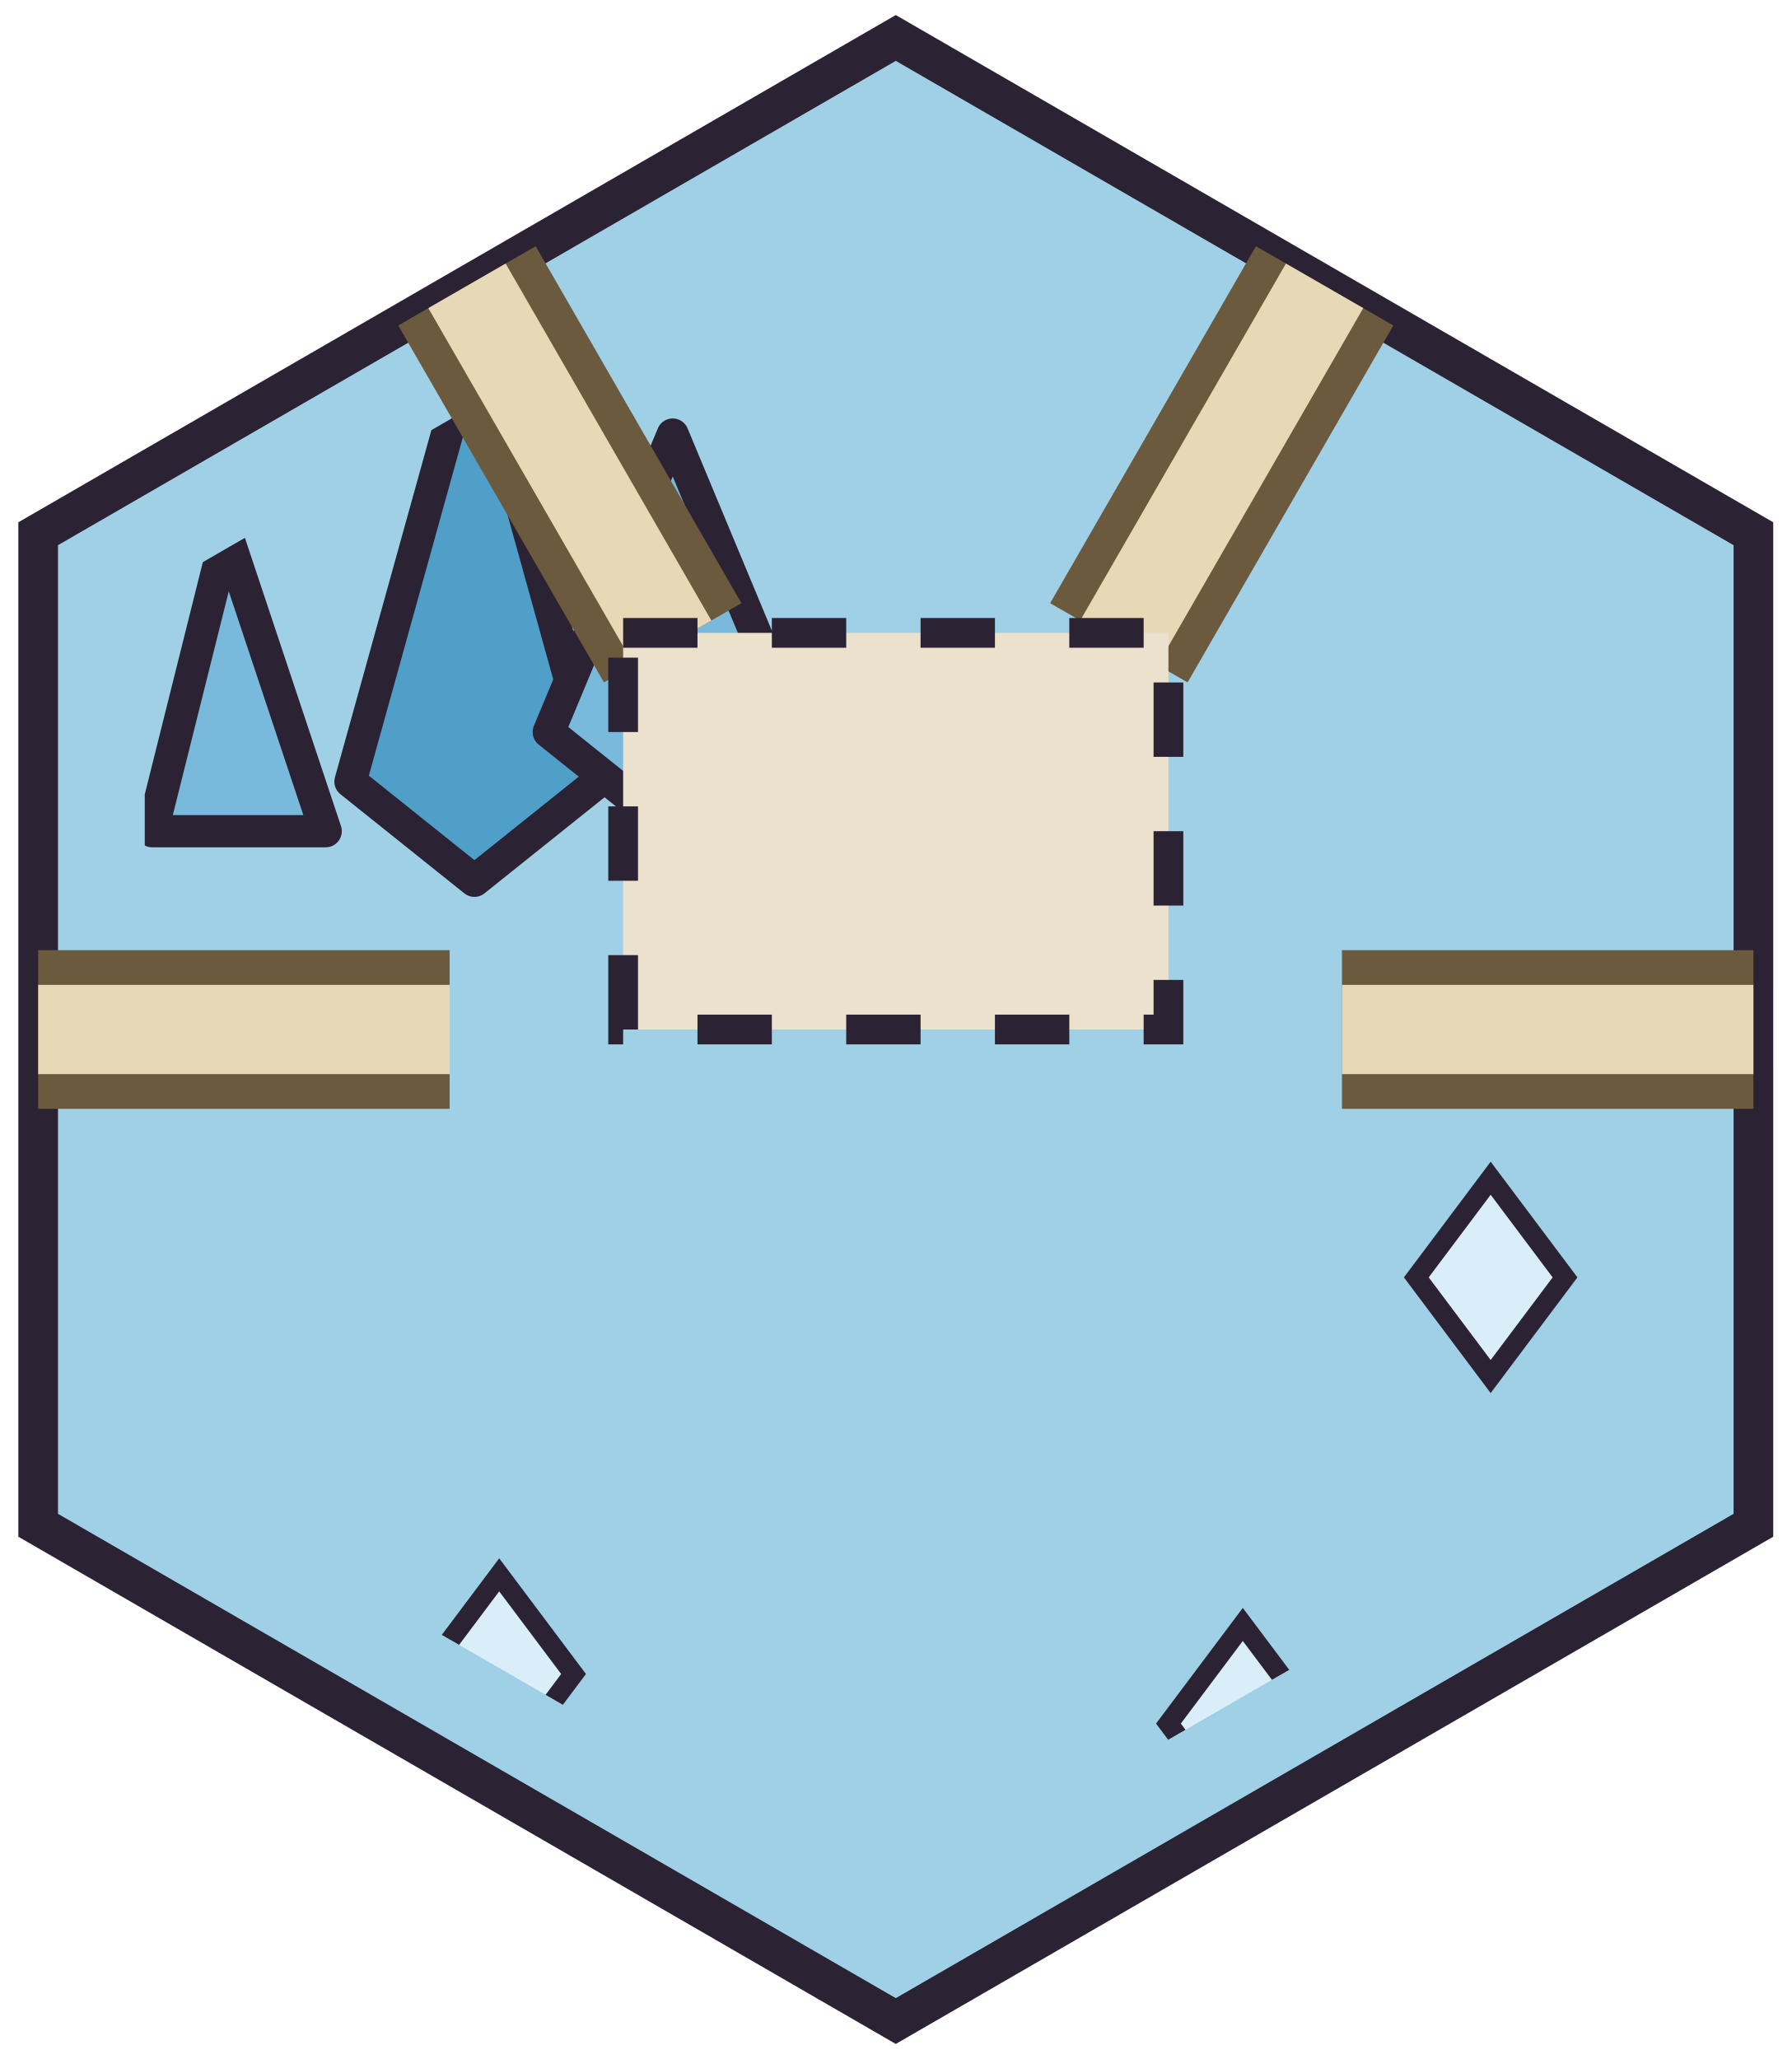
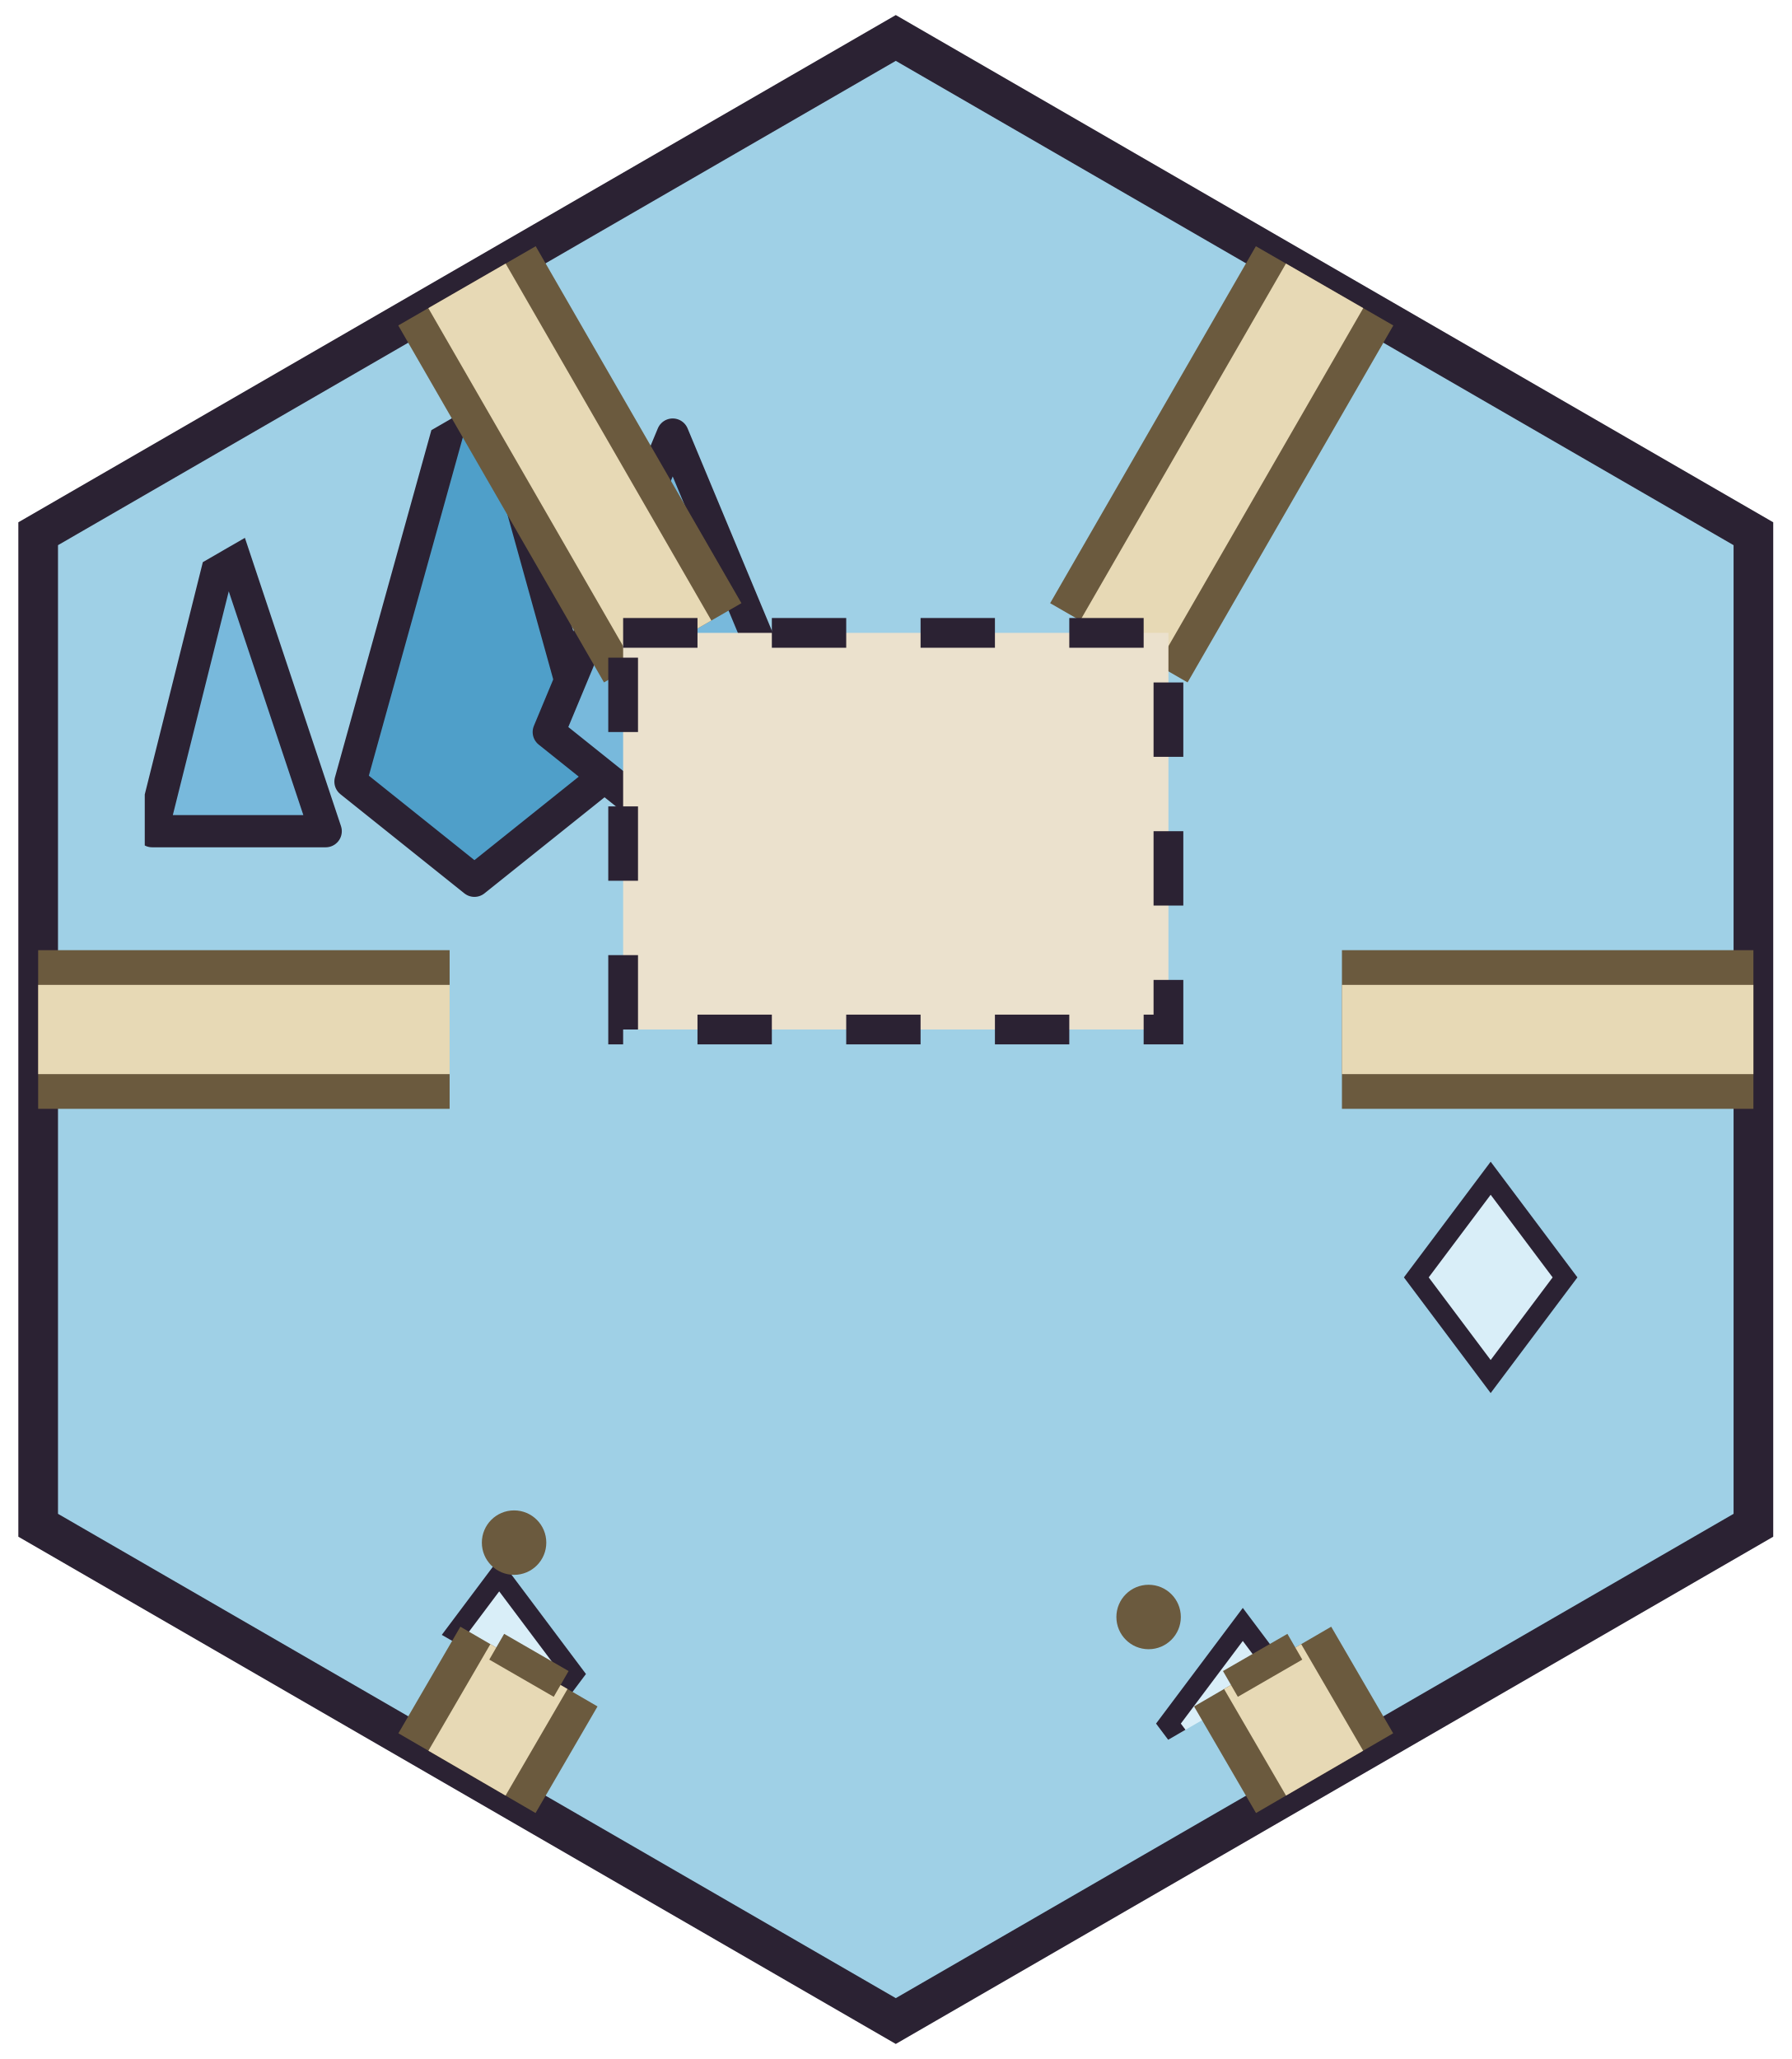
<svg xmlns="http://www.w3.org/2000/svg" viewBox="-36.14 -41.50 72.28 83.00" width="181" height="208" font-family="DejaVu Sans, Arial, sans-serif">
  <polygon points="34.6,20.0 0.0,40.0 -34.6,20.0 -34.6,-20.0 -0.0,-40.0 34.6,-20.0" fill="#9fd0e6" stroke="#2b2233" stroke-width="1.6" />
  <clipPath id="c_crystal">
    <polygon points="30.3,17.5 0.0,35.0 -30.3,17.5 -30.3,-17.5 -0.0,-35.0 30.3,-17.5" />
  </clipPath>
  <g clip-path="url(#c_crystal)">
    <path d="M-16 22 l3 4 l-3 4 l-3 -4 z" fill="#d9eef8" stroke="#2b2233" stroke-width="0.8" />
    <path d="M14 24 l3 4 l-3 4 l-3 -4 z" fill="#d9eef8" stroke="#2b2233" stroke-width="0.8" />
    <path d="M24 6 l3 4 l-3 4 l-3 -4 z" fill="#d9eef8" stroke="#2b2233" stroke-width="0.8" />
    <g stroke="#2b2233" stroke-width="1.3" stroke-linejoin="round">
      <polygon points="-22,-10 -17,-28 -12,-10 -17,-6" fill="#4f9fc9" />
      <polygon points="-14,-12 -9,-24 -4,-12 -9,-8" fill="#78b9dc" />
      <polygon points="-30,-8 -27,-20 -23,-8" fill="#78b9dc" />
    </g>
  </g>
  <line x1="34.6" y1="0.0" x2="18.0" y2="0.0" stroke="#6b5a3e" stroke-width="6.4" />
  <line x1="34.6" y1="0.0" x2="18.0" y2="0.0" stroke="#e7d9b5" stroke-width="3.6" />
  <line x1="17.3" y1="-30.0" x2="9.0" y2="-15.6" stroke="#6b5a3e" stroke-width="6.4" />
  <line x1="17.3" y1="-30.0" x2="9.0" y2="-15.6" stroke="#e7d9b5" stroke-width="3.6" />
  <line x1="-17.3" y1="-30.0" x2="-9.0" y2="-15.6" stroke="#6b5a3e" stroke-width="6.4" />
  <line x1="-17.3" y1="-30.0" x2="-9.0" y2="-15.6" stroke="#e7d9b5" stroke-width="3.6" />
  <line x1="-34.6" y1="0.0" x2="-18.0" y2="0.0" stroke="#6b5a3e" stroke-width="6.4" />
  <line x1="-34.6" y1="0.0" x2="-18.0" y2="0.0" stroke="#e7d9b5" stroke-width="3.6" />
+   <line x1="-17.3" y1="30.0" x2="-14.8" y2="25.7" stroke="#6b5a3e" stroke-width="6.4" />
+   <line x1="-17.3" y1="30.0" x2="-14.8" y2="25.7" stroke="#e7d9b5" stroke-width="3.6" />
+   <line x1="-16.1" y1="24.9" x2="-13.5" y2="26.4" stroke="#6b5a3e" stroke-width="1.2" />
+   <circle cx="-15.4" cy="20.7" r="1.3" fill="#6b5a3e" />
+   <line x1="17.3" y1="30.0" x2="14.8" y2="25.7" stroke="#6b5a3e" stroke-width="6.4" />
+   <line x1="17.3" y1="30.0" x2="14.8" y2="25.7" stroke="#e7d9b5" stroke-width="3.6" />
+   <line x1="13.5" y1="26.4" x2="16.1" y2="24.9" stroke="#6b5a3e" stroke-width="1.2" />
+   <circle cx="10.2" cy="23.7" r="1.3" fill="#6b5a3e" />
  <rect x="-11" y="-16" width="22" height="16" fill="#ebe1cd" stroke="#2b2233" stroke-width="1.2" stroke-dasharray="3" />
</svg>
